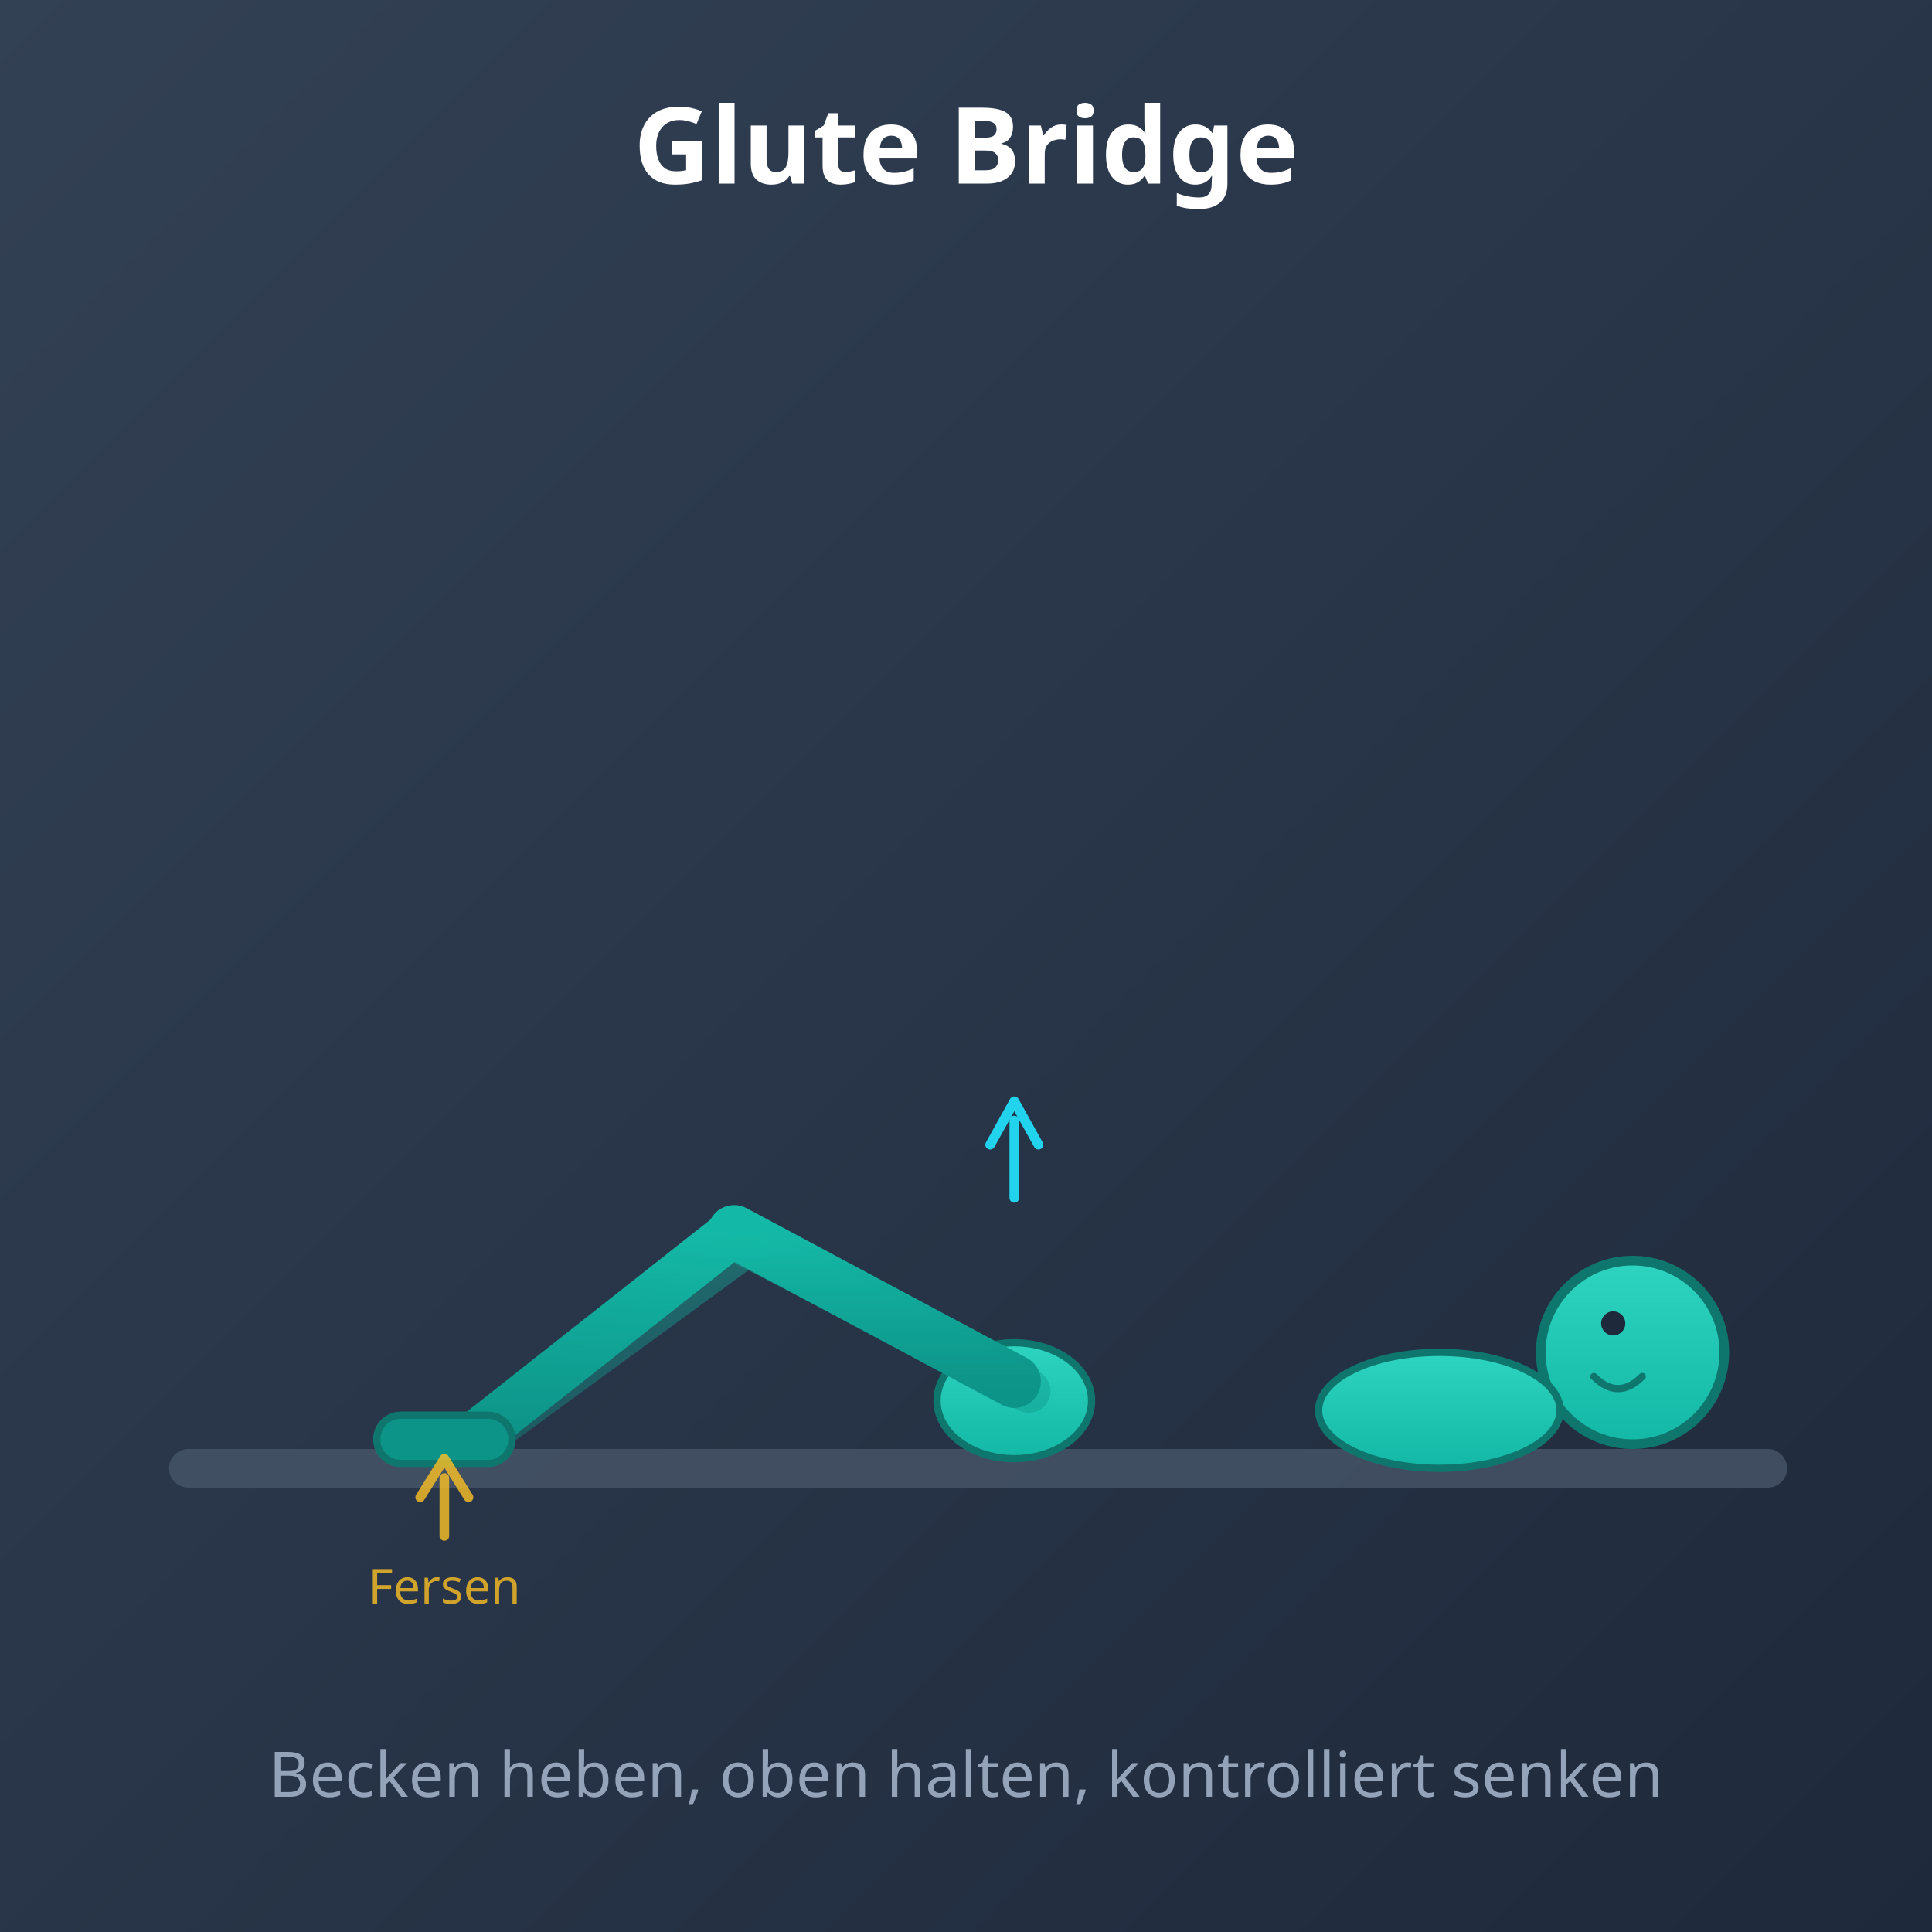
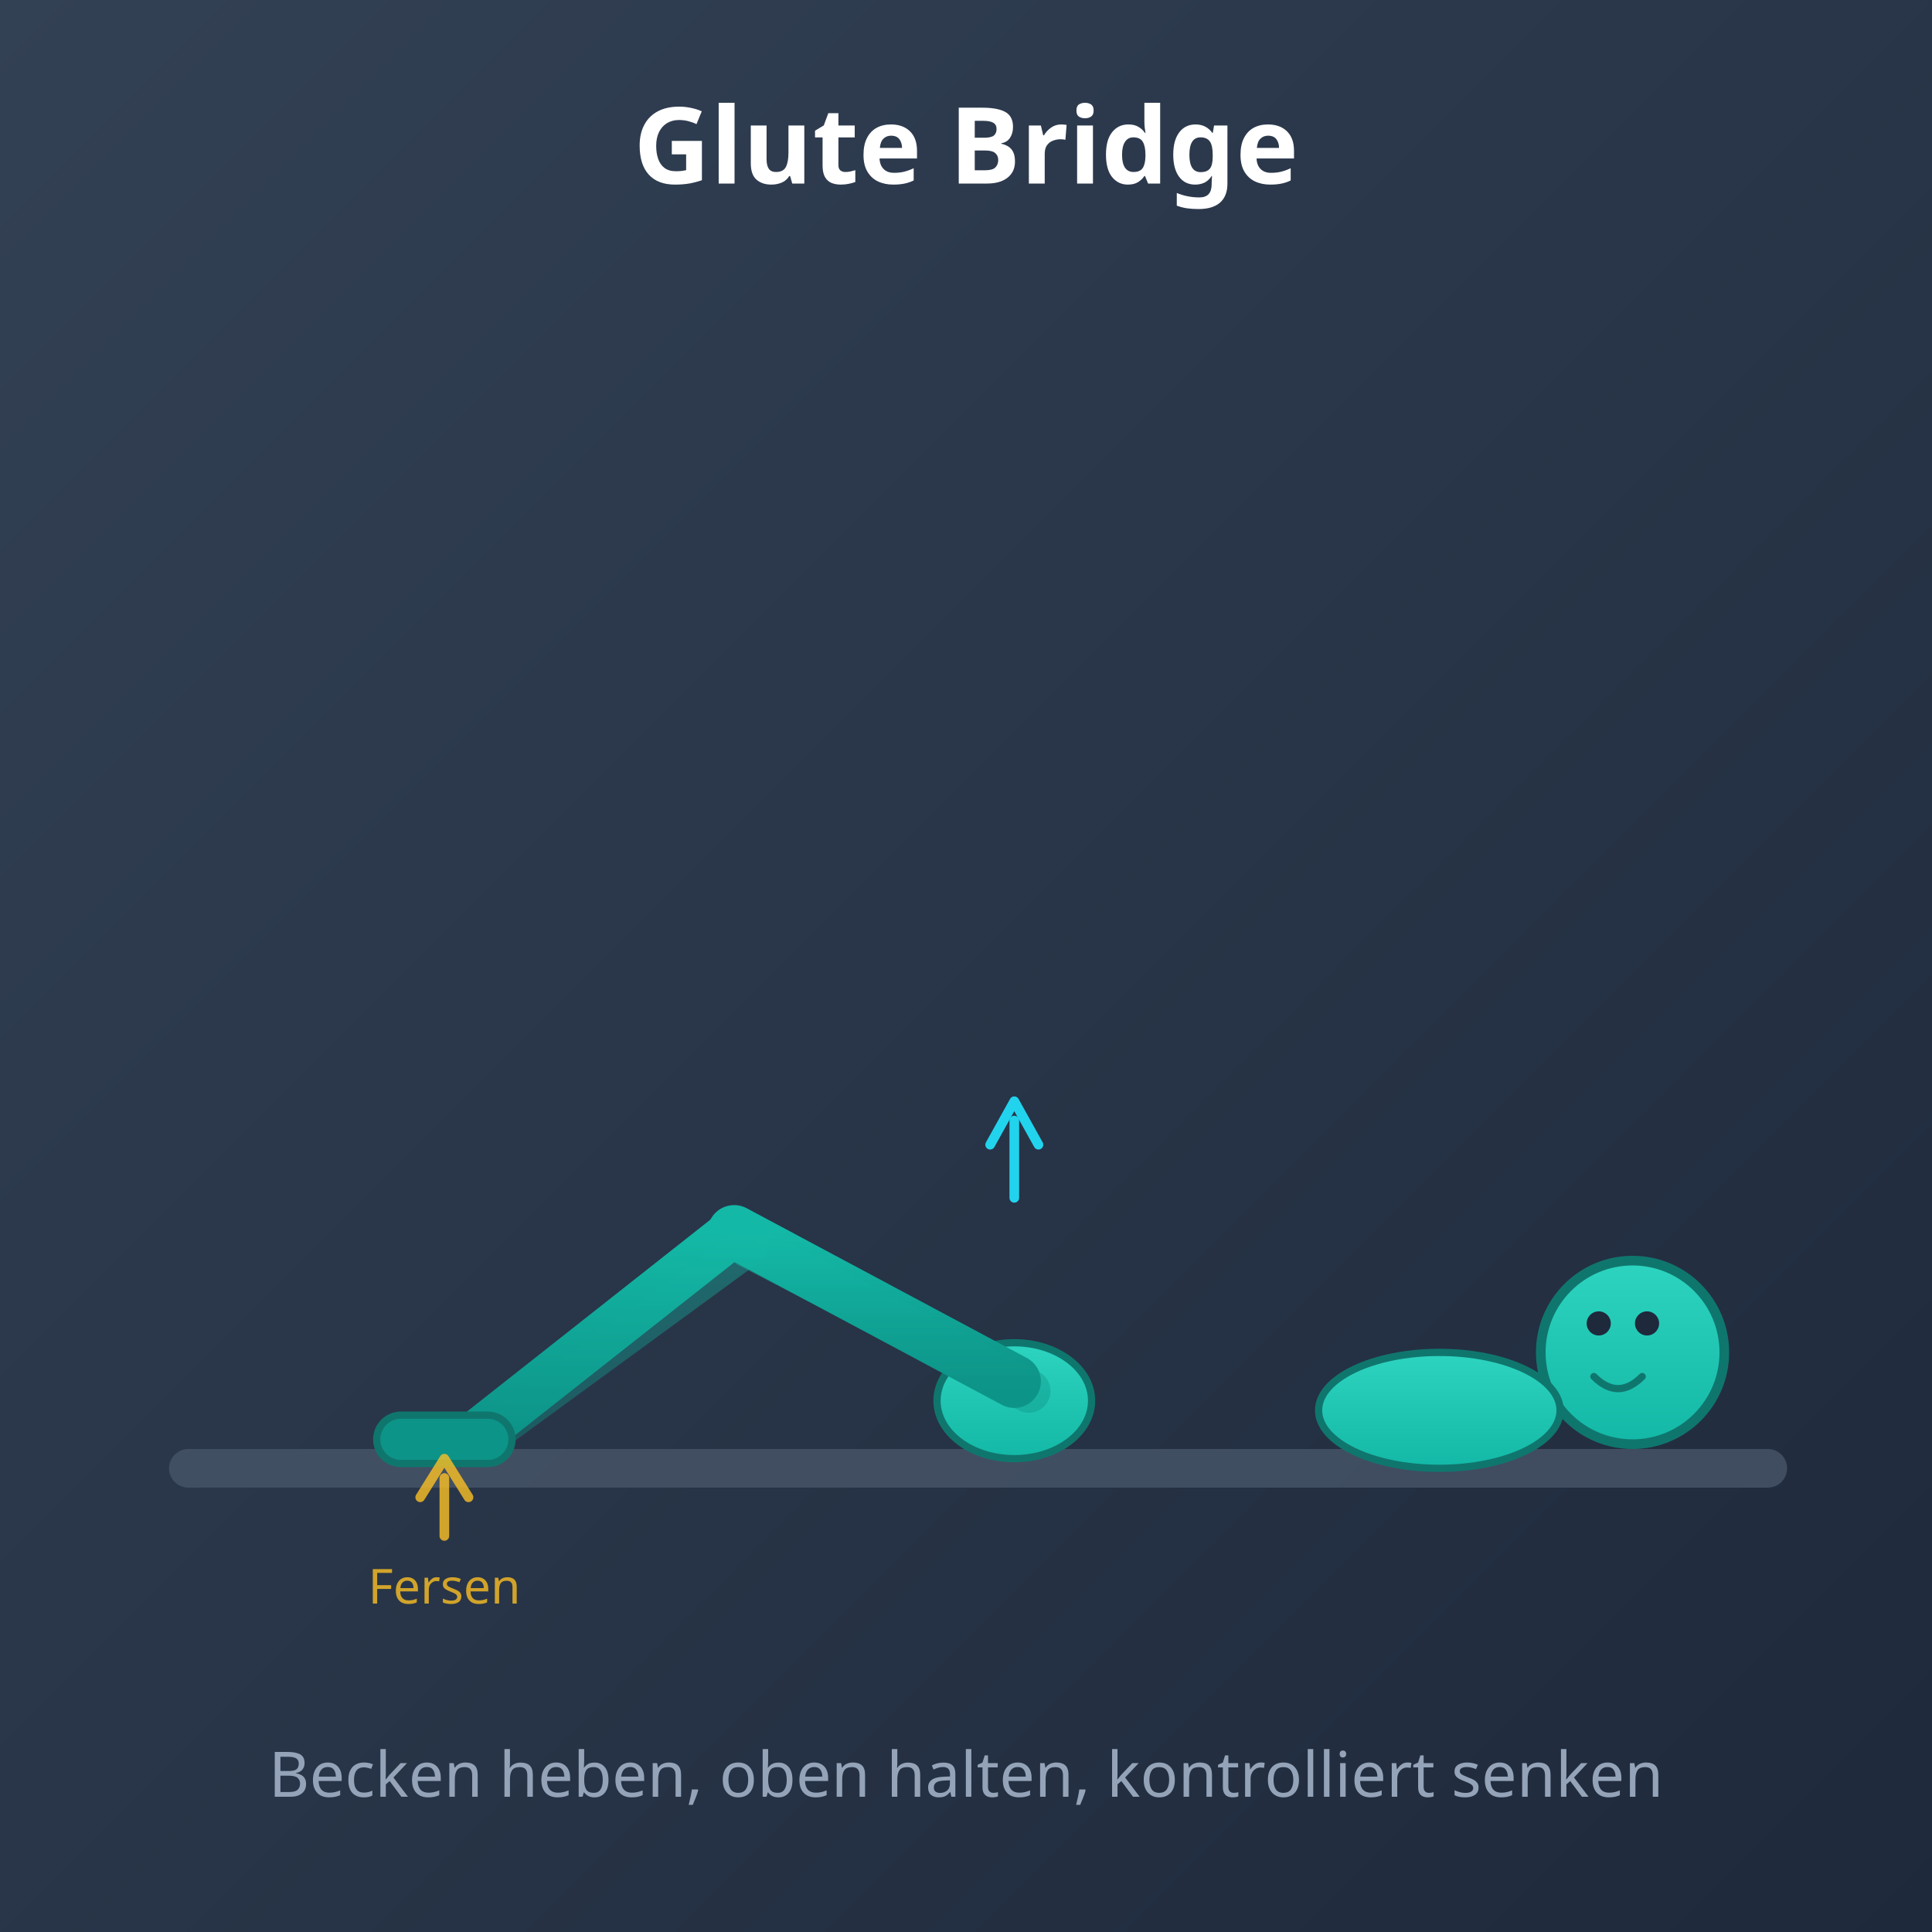
<svg xmlns="http://www.w3.org/2000/svg" width="400" height="400" viewBox="0 0 400 400">
  <defs>
    <linearGradient id="bgGB" x1="0%" y1="0%" x2="100%" y2="100%">
      <stop offset="0%" stop-color="#334155" />
      <stop offset="100%" stop-color="#1e293b" />
    </linearGradient>
    <linearGradient id="bodyGB" x1="0%" y1="0%" x2="0%" y2="100%">
      <stop offset="0%" stop-color="#2dd4bf" />
      <stop offset="100%" stop-color="#14b8a6" />
    </linearGradient>
    <linearGradient id="limbGB" x1="0%" y1="0%" x2="0%" y2="100%">
      <stop offset="0%" stop-color="#14b8a6" />
      <stop offset="100%" stop-color="#0d9488" />
    </linearGradient>
  </defs>
  <rect width="400" height="400" fill="url(#bgGB)" />
  <text x="200" y="38" font-family="system-ui,sans-serif" font-size="22" font-weight="bold" fill="#ffffff" text-anchor="middle">Glute Bridge</text>
  <rect x="35" y="300" width="335" height="8" rx="4" fill="#475569" opacity="0.8" />
  <circle cx="338" cy="280" r="19" fill="url(#bodyGB)" stroke="#0f766e" stroke-width="2" />
-   <circle cx="334" cy="274" r="2.5" fill="#1e293b" />
+   <circle cx="331" cy="274" r="2.5" fill="#1e293b" />
+   <circle cx="341" cy="274" r="2.5" fill="#1e293b" />
  <path d="M330 285 Q335 290 340 285" stroke="#0f766e" stroke-width="1.5" fill="none" stroke-linecap="round" />
  <line x1="295" y1="296" x2="355" y2="296" stroke="url(#limbGB)" stroke-width="7" stroke-linecap="round" />
  <ellipse cx="298" cy="292" rx="25" ry="12" fill="url(#bodyGB)" stroke="#0f766e" stroke-width="1.5" />
  <line x1="298" y1="290" x2="210" y2="290" stroke="url(#bodyGB)" stroke-width="22" stroke-linecap="round">
    <animate attributeName="y2" values="290;270;290" dur="3s" repeatCount="indefinite" />
  </line>
  <ellipse cx="210" cy="290" rx="16" ry="12" fill="url(#bodyGB)" stroke="#0f766e" stroke-width="1.5">
    <animate attributeName="cy" values="290;270;290" dur="3s" repeatCount="indefinite" />
  </ellipse>
  <line x1="210" y1="286" x2="152" y2="255" stroke="url(#limbGB)" stroke-width="11" stroke-linecap="round">
    <animate attributeName="y1" values="286;266;286" dur="3s" repeatCount="indefinite" />
    <animate attributeName="x2" values="152;148;152" dur="3s" repeatCount="indefinite" />
    <animate attributeName="y2" values="255;250;255" dur="3s" repeatCount="indefinite" />
  </line>
  <line x1="213" y1="288" x2="155" y2="258" stroke="url(#limbGB)" stroke-width="9" stroke-linecap="round" opacity="0.4">
    <animate attributeName="y1" values="288;268;288" dur="3s" repeatCount="indefinite" />
    <animate attributeName="x2" values="155;151;155" dur="3s" repeatCount="indefinite" />
    <animate attributeName="y2" values="258;253;258" dur="3s" repeatCount="indefinite" />
  </line>
  <line x1="152" y1="255" x2="100" y2="296" stroke="url(#limbGB)" stroke-width="10" stroke-linecap="round">
    <animate attributeName="x1" values="152;148;152" dur="3s" repeatCount="indefinite" />
    <animate attributeName="y1" values="255;250;255" dur="3s" repeatCount="indefinite" />
  </line>
  <line x1="155" y1="258" x2="103" y2="296" stroke="url(#limbGB)" stroke-width="8" stroke-linecap="round" opacity="0.4">
    <animate attributeName="x1" values="155;151;155" dur="3s" repeatCount="indefinite" />
    <animate attributeName="y1" values="258;253;258" dur="3s" repeatCount="indefinite" />
  </line>
  <rect x="78" y="293" width="28" height="10" rx="5" fill="#0d9488" stroke="#0f766e" stroke-width="1.5" />
  <g opacity="0.8">
    <line x1="92" y1="318" x2="92" y2="306" stroke="#fbbf24" stroke-width="2" stroke-linecap="round" />
    <path d="M87 310 L92 302 L97 310" stroke="#fbbf24" stroke-width="2" fill="none" stroke-linecap="round" stroke-linejoin="round" />
    <text x="92" y="332" font-family="system-ui,sans-serif" font-size="10" fill="#fbbf24" text-anchor="middle">Fersen</text>
  </g>
  <g>
    <line x1="210" y1="248" x2="210" y2="232" stroke="#22d3ee" stroke-width="2" stroke-linecap="round">
      <animate attributeName="opacity" values="0.3;0.9;0.3" dur="3s" repeatCount="indefinite" />
    </line>
    <path d="M205 237 L210 228 L215 237" stroke="#22d3ee" stroke-width="2" fill="none" stroke-linecap="round" stroke-linejoin="round">
      <animate attributeName="opacity" values="0.3;0.9;0.3" dur="3s" repeatCount="indefinite" />
    </path>
  </g>
  <text x="200" y="372" font-family="system-ui,sans-serif" font-size="13" fill="#94a3b8" text-anchor="middle">Becken heben, oben halten, kontrolliert senken</text>
</svg>
